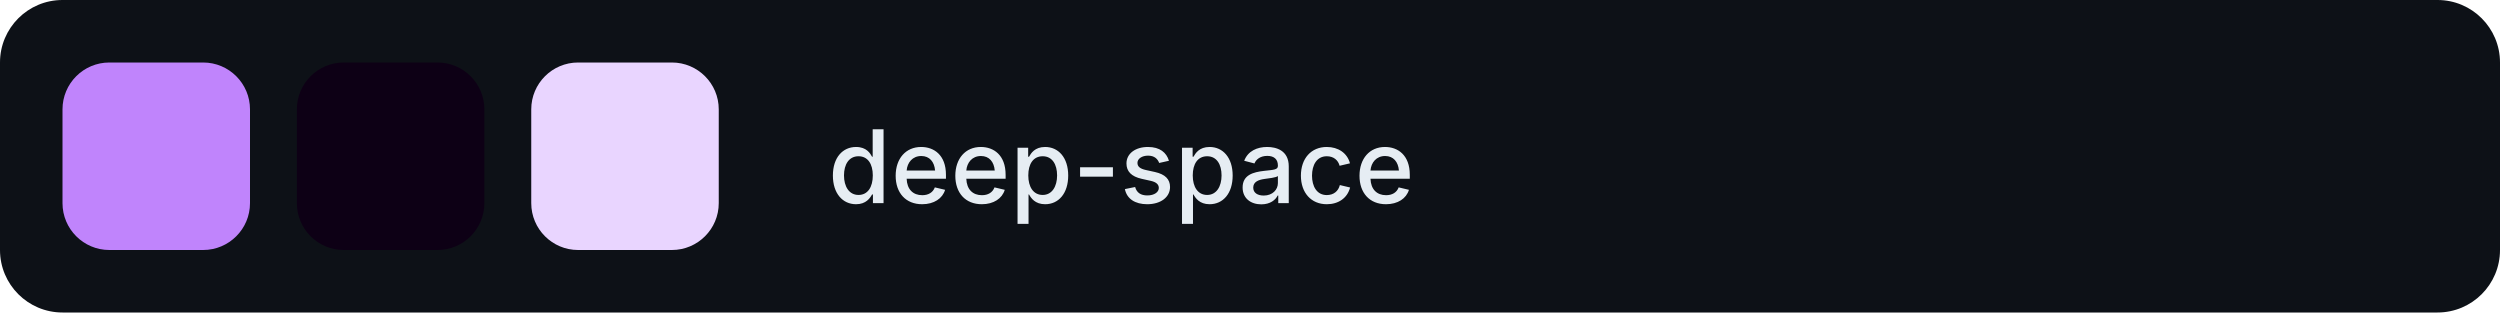
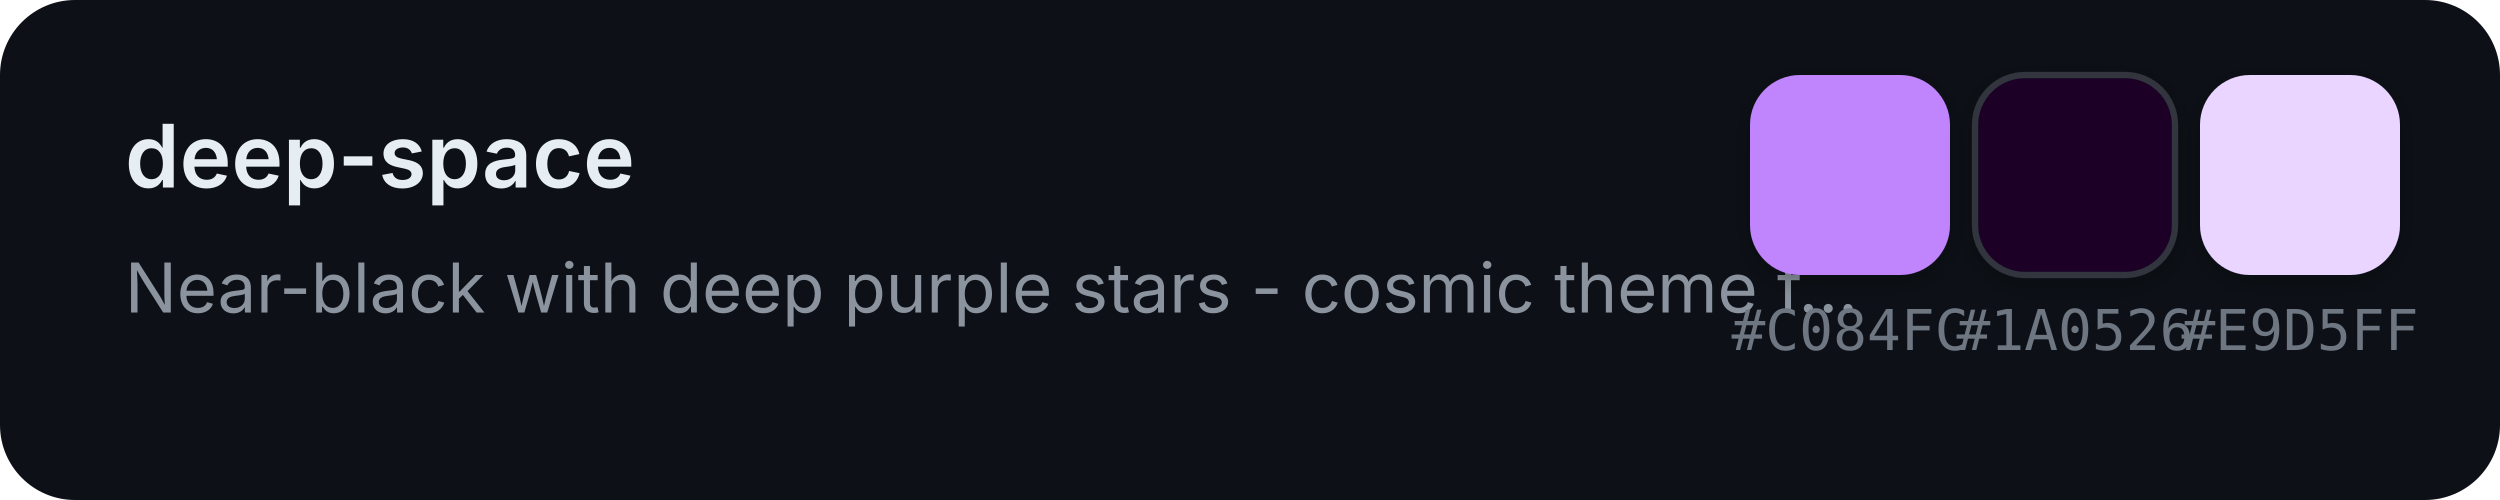
- <svg xmlns="http://www.w3.org/2000/svg" width="320" height="40" viewBox="0 0 320 40">
-   <rect width="320" height="40" fill="#0d1117" rx="8" />
-   <text x="106" y="26" font-family="system-ui, -apple-system, sans-serif" font-size="13" font-weight="500" fill="#e6edf3">deep-space</text>
-   <rect x="8" y="8" width="24" height="24" rx="6" fill="#C084FC" />
-   <rect x="38" y="8" width="24" height="24" rx="6" fill="#0D0015" />
-   <rect x="68" y="8" width="24" height="24" rx="6" fill="#E9D5FF" />
+ <svg xmlns="http://www.w3.org/2000/svg" width="400" height="80" viewBox="0 0 400 80">
+   <defs>
+     <style>
+       .bg { fill: #0d1117; }
+       .text { font-family: system-ui, -apple-system, sans-serif; fill: #e6edf3; }
+       .label { font-size: 14px; font-weight: 600; }
+       .desc { font-size: 11px; fill: #8b949e; }
+       .hex { font-size: 9px; fill: #6e7681; font-family: 'JetBrains Mono', monospace; }
+     </style>
+     <filter id="shadow" x="-20%" y="-20%" width="140%" height="140%">
+       <feDropShadow dx="0" dy="1" stdDeviation="2" flood-opacity="0.3" />
+     </filter>
+   </defs>
+   <rect width="400" height="80" fill="#0d1117" rx="12" />
+   <text x="20" y="30" class="text label">deep-space</text>
+   <text x="20" y="50" class="text desc">Near-black with deep purple stars - cosmic theme f...</text>
+   <rect x="280" y="12" width="32" height="32" rx="8" fill="#C084FC" filter="url(#shadow)" />
+   <text x="296" y="56" class="hex" text-anchor="middle">#C084FC</text>
+   <rect x="316" y="12" width="32" height="32" rx="8" fill="#1A0526" stroke="#30363d" stroke-width="1" filter="url(#shadow)" />
+   <text x="332" y="56" class="hex" text-anchor="middle">#1A0526</text>
+   <rect x="352" y="12" width="32" height="32" rx="8" fill="#E9D5FF" filter="url(#shadow)" />
+   <text x="368" y="56" class="hex" text-anchor="middle">#E9D5FF</text>
</svg>
